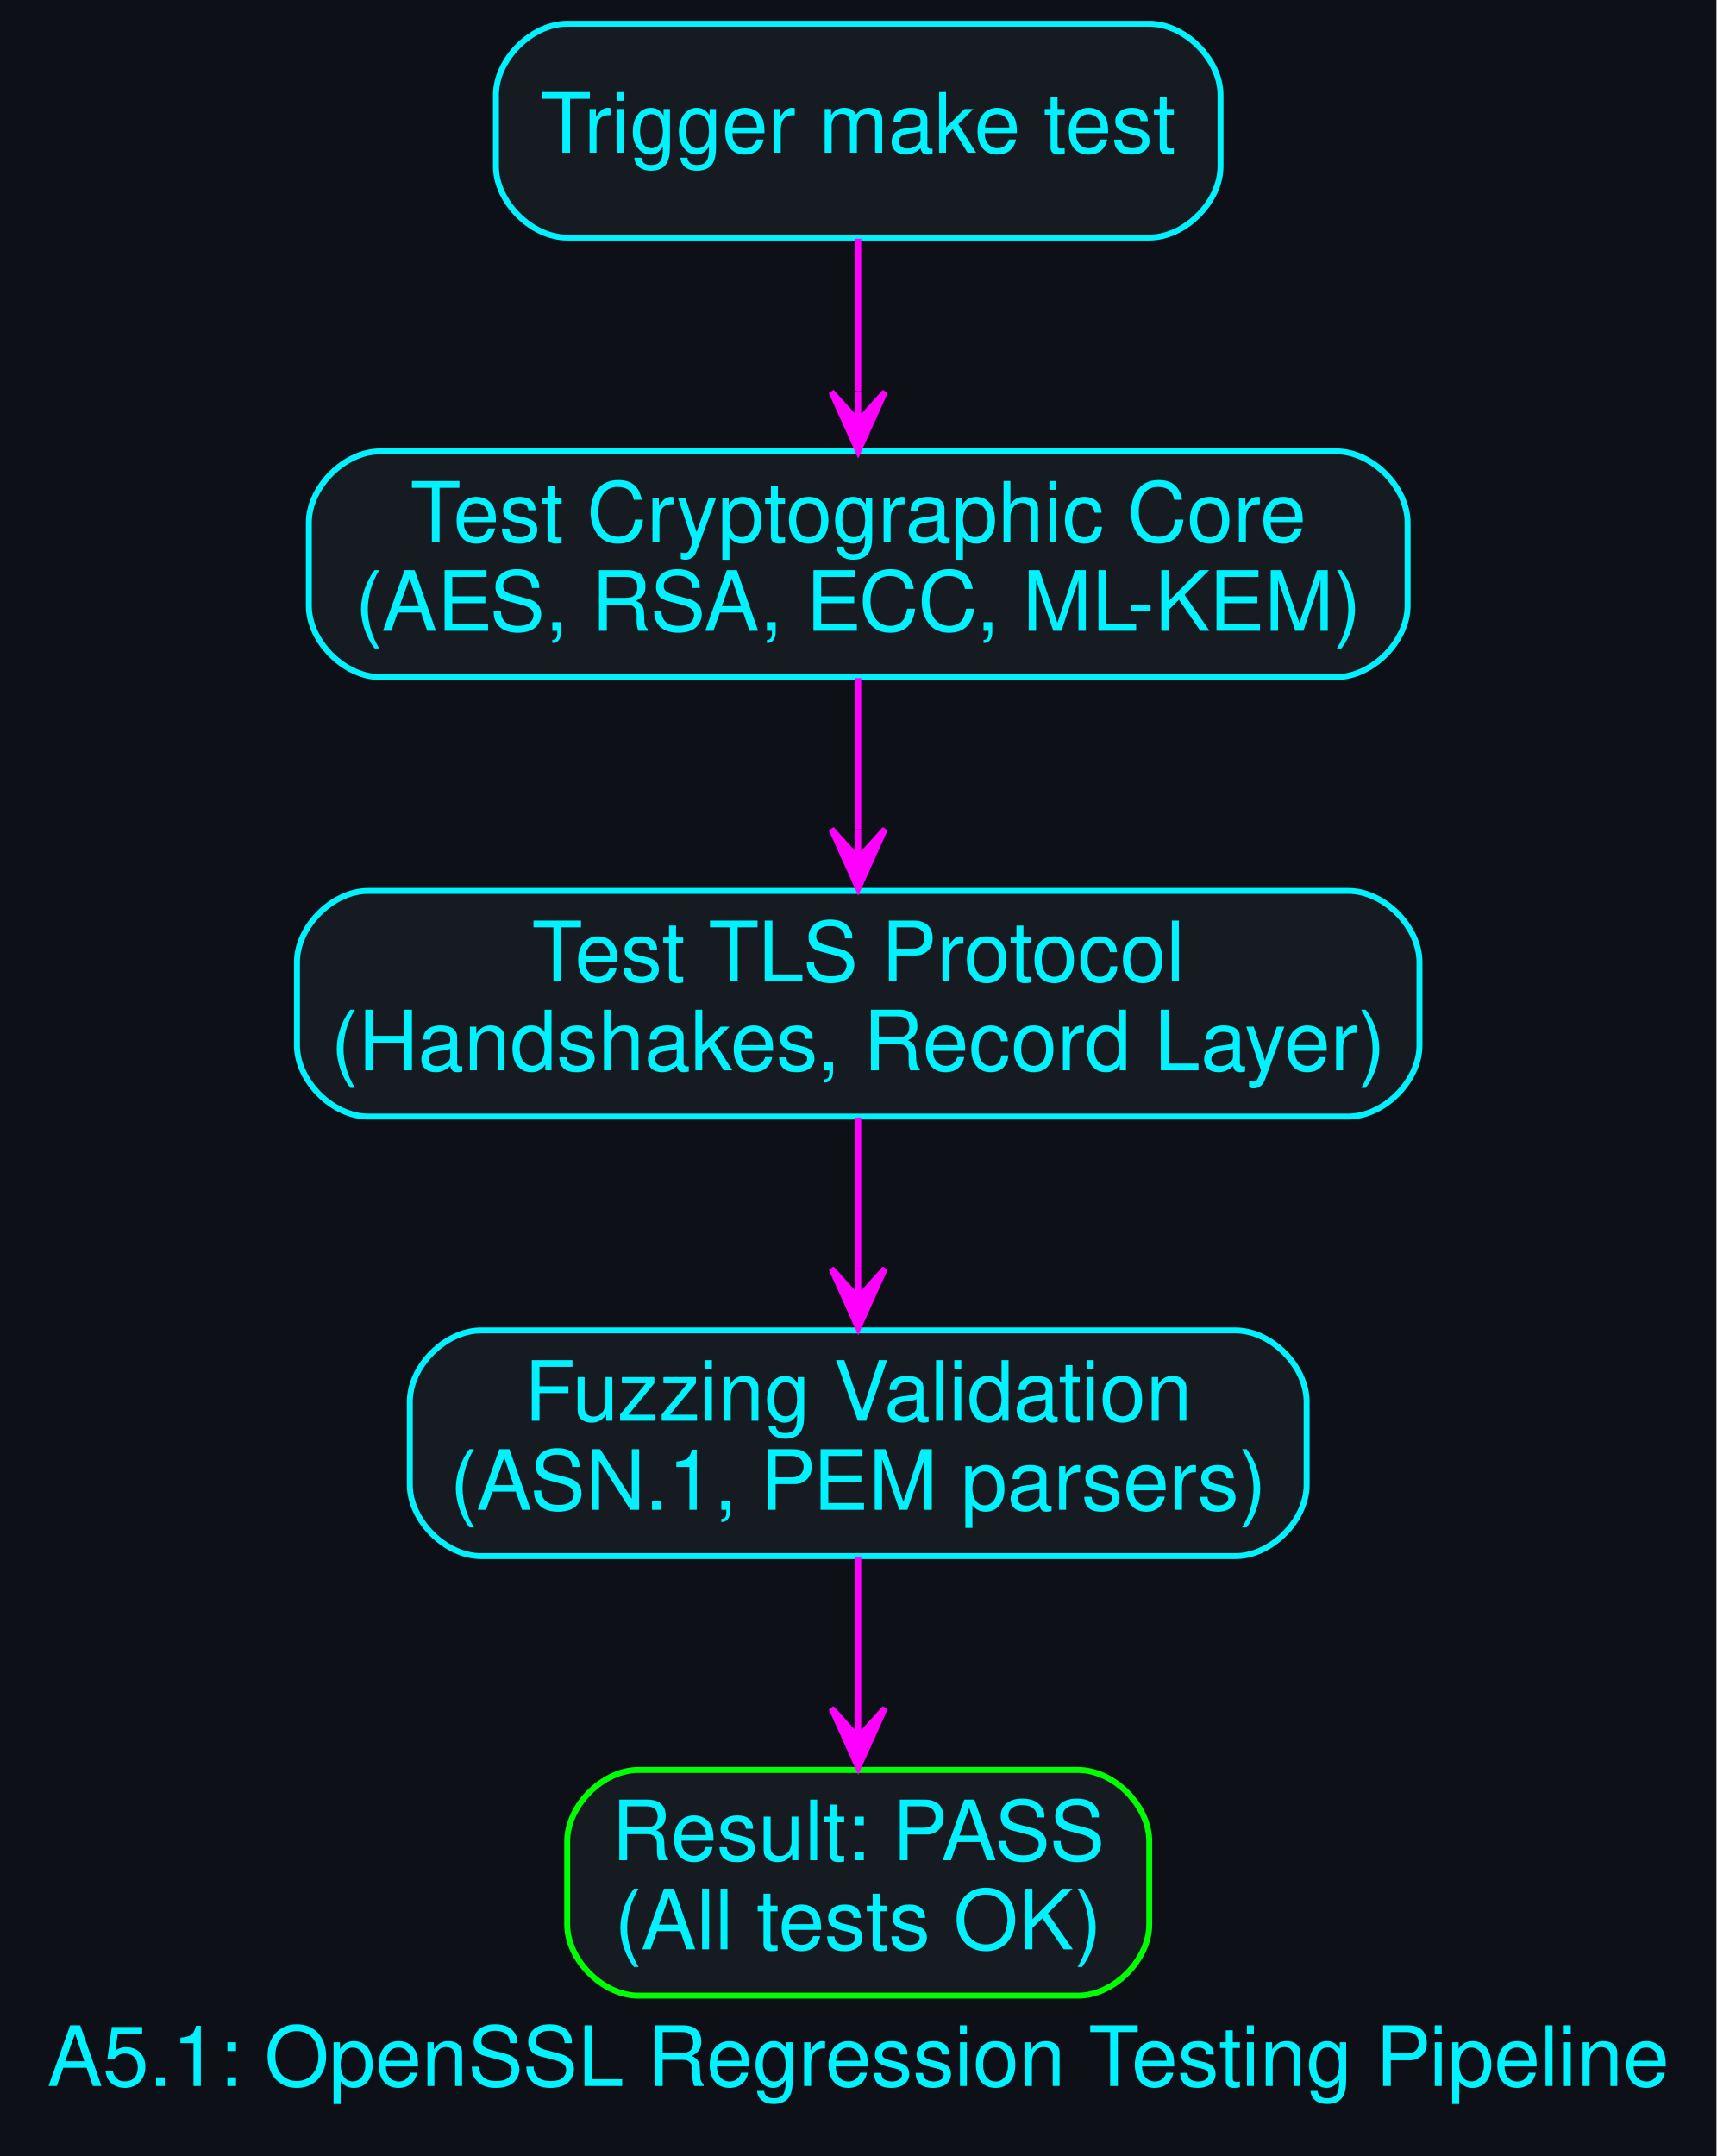
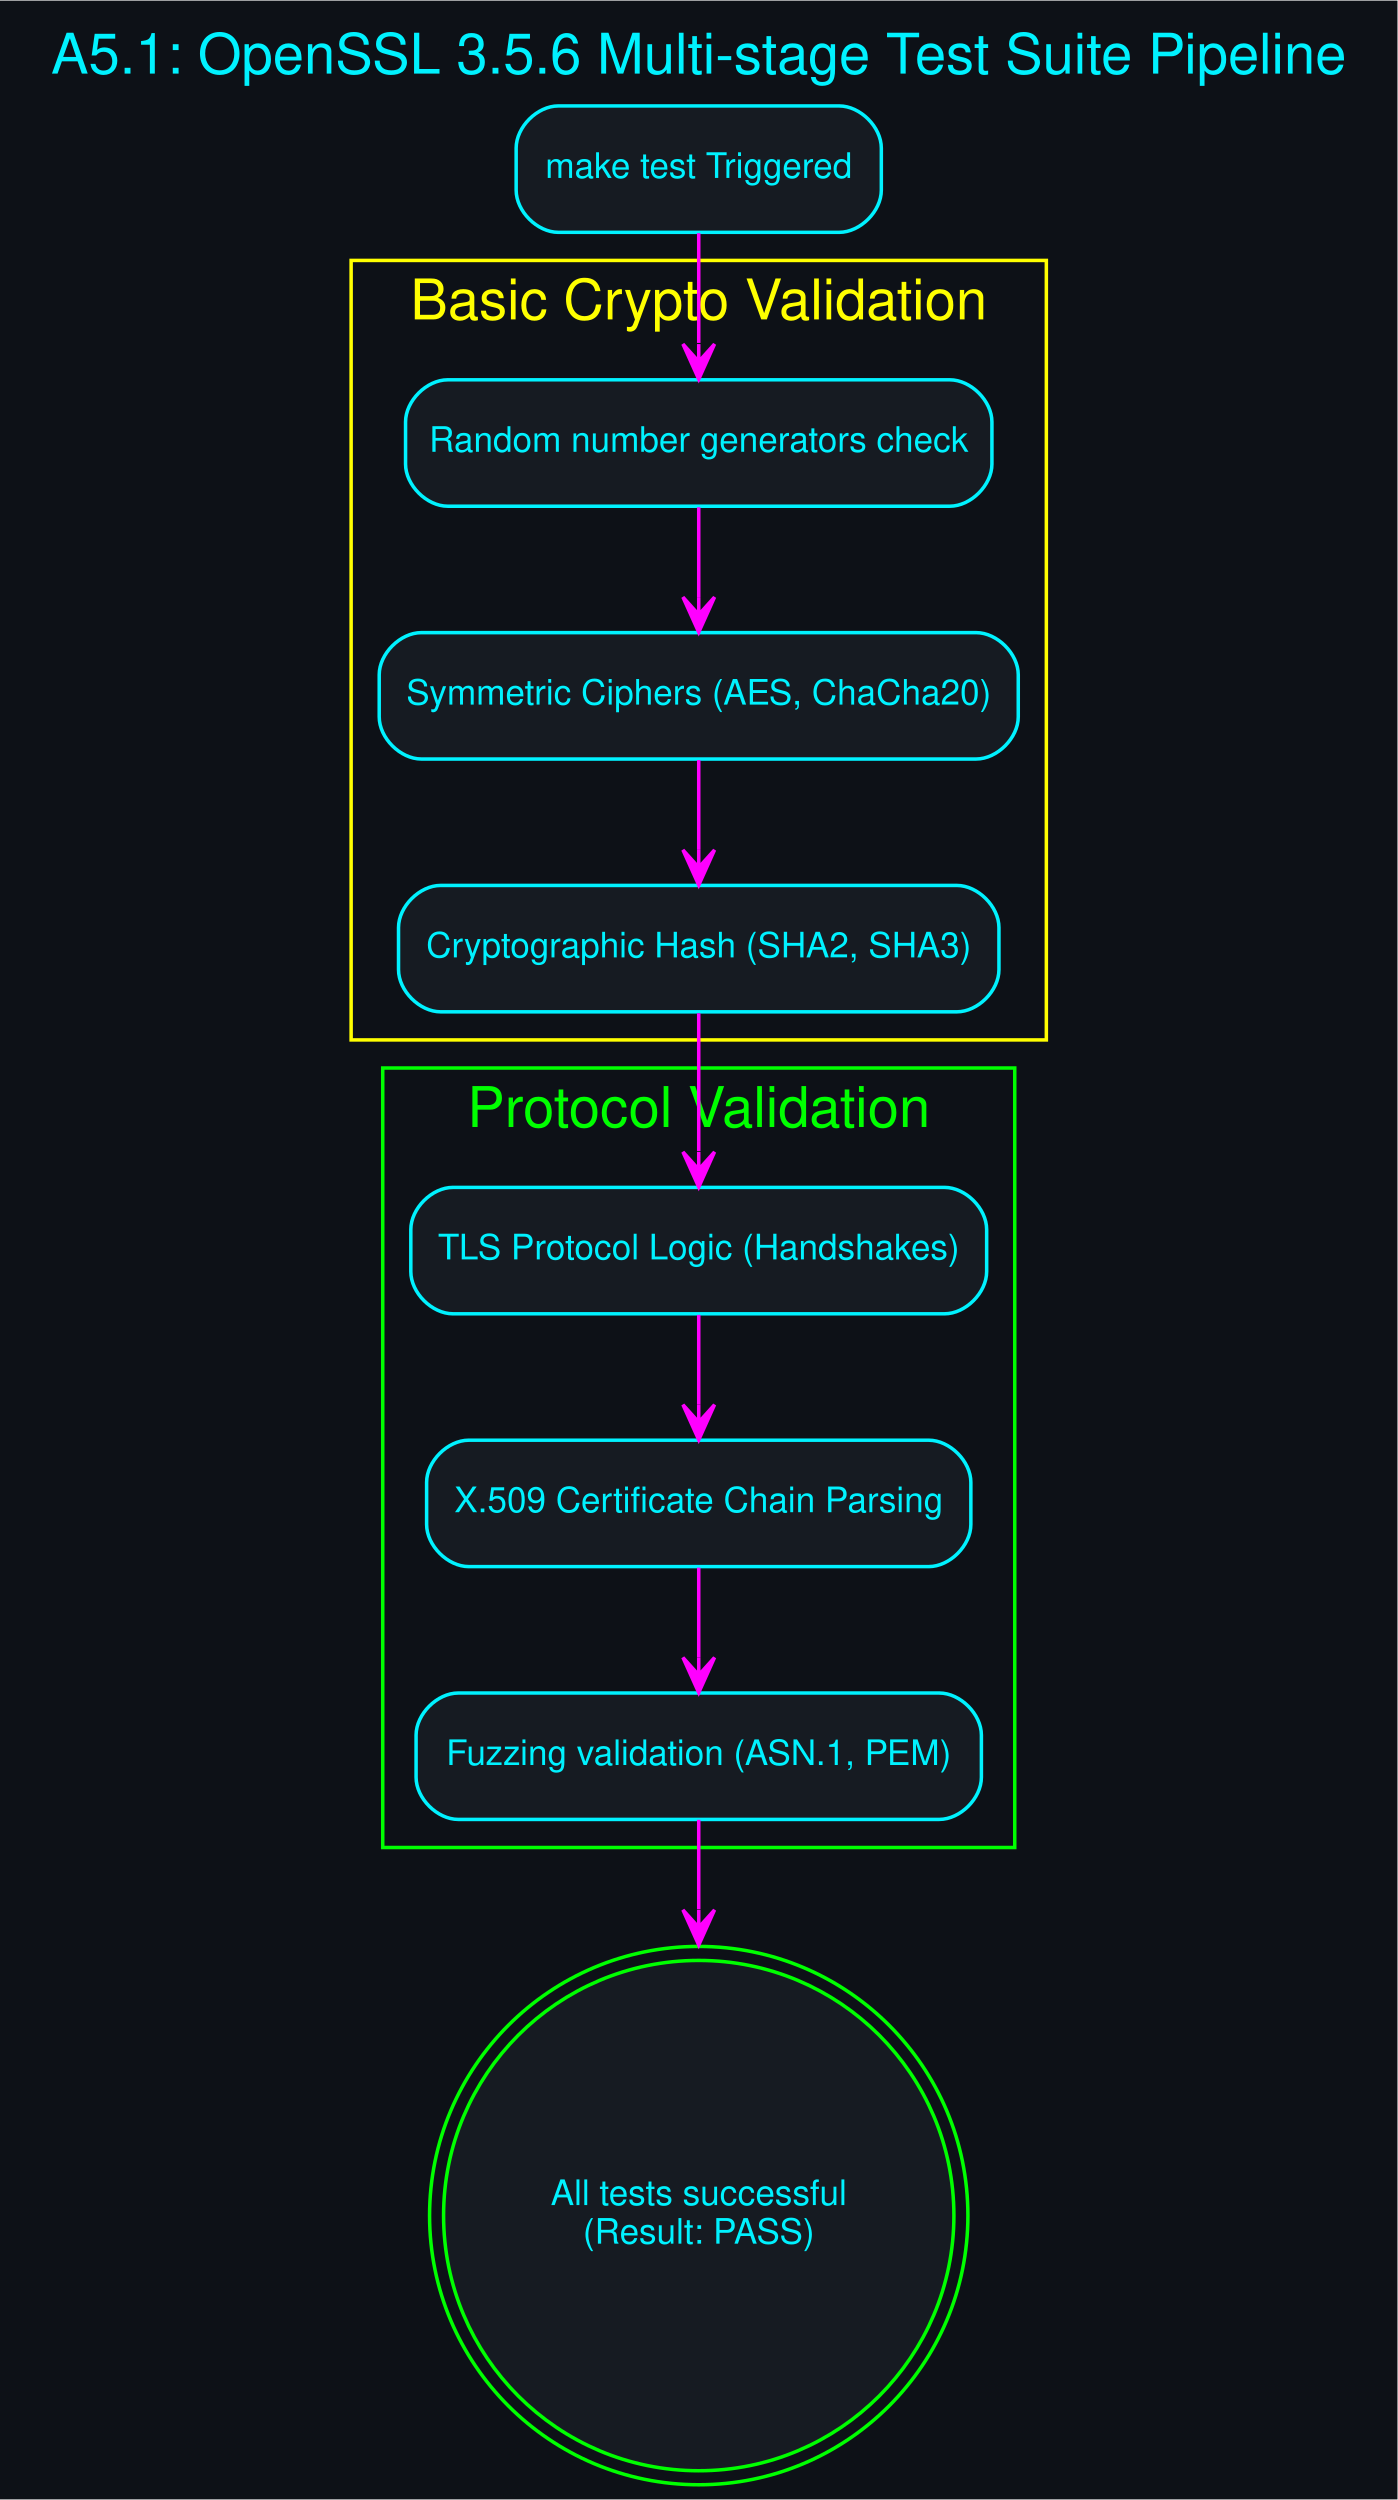
- <svg xmlns="http://www.w3.org/2000/svg" width="289pt" height="363pt" viewBox="0.00 0.00 289.00 363.00">
-   <g id="graph0" class="graph" transform="scale(1 1) rotate(0) translate(4 359)">
-     <polygon fill="#0d1117" stroke="transparent" points="-4,4 -4,-359 285,-359 285,4 -4,4" />
-     <text text-anchor="middle" x="140.5" y="-7.8" font-family="Helvetica,sans-Serif" font-size="14.00" fill="#00f2ff">A5.1: OpenSSL Regression Testing Pipeline</text>
+ <svg xmlns="http://www.w3.org/2000/svg" width="398pt" height="712pt" viewBox="0.00 0.00 398.00 711.66">
+   <g id="graph0" class="graph" transform="scale(1 1) rotate(0) translate(4 707.66)">
+     <polygon fill="#0d1117" stroke="transparent" points="-4,4 -4,-707.66 394,-707.66 394,4 -4,4" />
+     <text text-anchor="middle" x="195" y="-686.86" font-family="Helvetica,sans-Serif" font-size="16.00" fill="#00f2ff">A5.1: OpenSSL 3.5.6 Multi-stage Test Suite Pipeline</text>
+     <g id="clust1" class="cluster">
+       <polygon fill="#0d1117" stroke="#ffff00" points="96,-411.66 96,-633.66 294,-633.66 294,-411.66 96,-411.66" />
+       <text text-anchor="middle" x="195" y="-616.86" font-family="Helvetica,sans-Serif" font-size="16.00" fill="#ffff00">Basic Crypto Validation</text>
+     </g>
+     <g id="clust2" class="cluster">
+       <polygon fill="#0d1117" stroke="#00ff00" points="105,-181.66 105,-403.66 285,-403.66 285,-181.66 105,-181.66" />
+       <text text-anchor="middle" x="195" y="-386.86" font-family="Helvetica,sans-Serif" font-size="16.00" fill="#00ff00">Protocol Validation</text>
+     </g>
    <g id="node1" class="node">
-       <path fill="#161b22" stroke="#00f2ff" d="M189.5,-355C189.5,-355 91.5,-355 91.5,-355 85.5,-355 79.5,-349 79.5,-343 79.5,-343 79.5,-331 79.5,-331 79.5,-325 85.5,-319 91.5,-319 91.5,-319 189.5,-319 189.5,-319 195.5,-319 201.5,-325 201.5,-331 201.5,-331 201.5,-343 201.5,-343 201.5,-349 195.5,-355 189.5,-355" />
-       <text text-anchor="middle" x="140.5" y="-333.3" font-family="Helvetica,sans-Serif" font-size="14.00" fill="#00f2ff">Trigger make test</text>
+       <path fill="#161b22" stroke="#00f2ff" d="M266.5,-599.66C266.5,-599.66 123.5,-599.66 123.5,-599.66 117.5,-599.66 111.5,-593.66 111.5,-587.66 111.5,-587.66 111.5,-575.66 111.5,-575.66 111.5,-569.66 117.5,-563.66 123.5,-563.66 123.5,-563.66 266.5,-563.66 266.5,-563.66 272.5,-563.66 278.5,-569.66 278.5,-575.66 278.5,-575.66 278.5,-587.66 278.5,-587.66 278.5,-593.66 272.5,-599.66 266.5,-599.66" />
+       <text text-anchor="middle" x="195" y="-579.16" font-family="Helvetica,sans-Serif" font-size="10.00" fill="#00f2ff">Random number generators check</text>
    </g>
    <g id="node2" class="node">
-       <path fill="#161b22" stroke="#00f2ff" d="M221,-283C221,-283 60,-283 60,-283 54,-283 48,-277 48,-271 48,-271 48,-257 48,-257 48,-251 54,-245 60,-245 60,-245 221,-245 221,-245 227,-245 233,-251 233,-257 233,-257 233,-271 233,-271 233,-277 227,-283 221,-283" />
-       <text text-anchor="middle" x="140.5" y="-267.8" font-family="Helvetica,sans-Serif" font-size="14.00" fill="#00f2ff">Test Cryptographic Core</text>
-       <text text-anchor="middle" x="140.5" y="-252.8" font-family="Helvetica,sans-Serif" font-size="14.00" fill="#00f2ff">(AES, RSA, ECC, ML-KEM)</text>
+       <path fill="#161b22" stroke="#00f2ff" d="M274,-527.66C274,-527.66 116,-527.66 116,-527.66 110,-527.66 104,-521.66 104,-515.66 104,-515.66 104,-503.66 104,-503.66 104,-497.66 110,-491.66 116,-491.66 116,-491.66 274,-491.66 274,-491.66 280,-491.66 286,-497.66 286,-503.66 286,-503.66 286,-515.66 286,-515.66 286,-521.66 280,-527.66 274,-527.66" />
+       <text text-anchor="middle" x="195" y="-507.16" font-family="Helvetica,sans-Serif" font-size="10.00" fill="#00f2ff">Symmetric Ciphers (AES, ChaCha20)</text>
+     </g>
+     <g id="edge2" class="edge">
+       <path fill="none" stroke="#ff00ff" d="M195,-563.36C195,-555.65 195,-546.38 195,-537.78" />
+       <polygon fill="#ff00ff" stroke="#ff00ff" points="195,-527.77 199.5,-537.77 195,-532.77 195,-537.77 195,-537.77 195,-537.77 195,-532.77 190.5,-537.77 195,-527.77 195,-527.77" />
+     </g>
+     <g id="node3" class="node">
+       <path fill="#161b22" stroke="#00f2ff" d="M268.5,-455.66C268.5,-455.66 121.5,-455.66 121.5,-455.66 115.5,-455.66 109.5,-449.66 109.5,-443.66 109.5,-443.66 109.5,-431.66 109.5,-431.66 109.5,-425.66 115.5,-419.66 121.5,-419.66 121.5,-419.66 268.5,-419.66 268.5,-419.66 274.5,-419.66 280.5,-425.66 280.5,-431.66 280.5,-431.66 280.5,-443.66 280.5,-443.66 280.5,-449.66 274.5,-455.66 268.5,-455.66" />
+       <text text-anchor="middle" x="195" y="-435.16" font-family="Helvetica,sans-Serif" font-size="10.00" fill="#00f2ff">Cryptographic Hash (SHA2, SHA3)</text>
+     </g>
+     <g id="edge3" class="edge">
+       <path fill="none" stroke="#ff00ff" d="M195,-491.36C195,-483.65 195,-474.38 195,-465.78" />
+       <polygon fill="#ff00ff" stroke="#ff00ff" points="195,-455.77 199.5,-465.77 195,-460.77 195,-465.77 195,-465.77 195,-465.77 195,-460.77 190.5,-465.77 195,-455.77 195,-455.77" />
+     </g>
+     <g id="node4" class="node">
+       <path fill="#161b22" stroke="#00f2ff" d="M265,-369.66C265,-369.66 125,-369.66 125,-369.66 119,-369.66 113,-363.66 113,-357.66 113,-357.66 113,-345.66 113,-345.66 113,-339.66 119,-333.66 125,-333.66 125,-333.66 265,-333.66 265,-333.66 271,-333.66 277,-339.66 277,-345.66 277,-345.66 277,-357.66 277,-357.66 277,-363.66 271,-369.66 265,-369.66" />
+       <text text-anchor="middle" x="195" y="-349.16" font-family="Helvetica,sans-Serif" font-size="10.00" fill="#00f2ff">TLS Protocol Logic (Handshakes)</text>
+     </g>
+     <g id="edge4" class="edge">
+       <path fill="none" stroke="#ff00ff" d="M195,-419.26C195,-407.92 195,-392.89 195,-379.98" />
+       <polygon fill="#ff00ff" stroke="#ff00ff" points="195,-369.76 199.5,-379.76 195,-374.76 195,-379.76 195,-379.76 195,-379.76 195,-374.76 190.5,-379.76 195,-369.76 195,-369.76" />
+     </g>
+     <g id="node5" class="node">
+       <path fill="#161b22" stroke="#00f2ff" d="M260.5,-297.66C260.5,-297.66 129.5,-297.66 129.5,-297.66 123.5,-297.66 117.5,-291.66 117.5,-285.66 117.5,-285.66 117.5,-273.66 117.5,-273.66 117.5,-267.66 123.5,-261.66 129.5,-261.66 129.5,-261.66 260.5,-261.66 260.5,-261.66 266.5,-261.66 272.5,-267.66 272.5,-273.66 272.5,-273.66 272.5,-285.66 272.5,-285.66 272.5,-291.66 266.5,-297.66 260.5,-297.66" />
+       <text text-anchor="middle" x="195" y="-277.16" font-family="Helvetica,sans-Serif" font-size="10.00" fill="#00f2ff">X.509 Certificate Chain Parsing</text>
+     </g>
+     <g id="edge5" class="edge">
+       <path fill="none" stroke="#ff00ff" d="M195,-333.36C195,-325.65 195,-316.38 195,-307.78" />
+       <polygon fill="#ff00ff" stroke="#ff00ff" points="195,-297.77 199.5,-307.77 195,-302.77 195,-307.77 195,-307.77 195,-307.77 195,-302.77 190.5,-307.77 195,-297.77 195,-297.77" />
+     </g>
+     <g id="node6" class="node">
+       <path fill="#161b22" stroke="#00f2ff" d="M263.5,-225.66C263.5,-225.66 126.5,-225.66 126.5,-225.66 120.5,-225.66 114.5,-219.66 114.5,-213.66 114.5,-213.66 114.5,-201.66 114.5,-201.66 114.5,-195.66 120.5,-189.66 126.5,-189.66 126.5,-189.66 263.5,-189.66 263.5,-189.66 269.5,-189.66 275.5,-195.66 275.5,-201.66 275.5,-201.66 275.5,-213.66 275.5,-213.66 275.5,-219.66 269.5,-225.66 263.5,-225.66" />
+       <text text-anchor="middle" x="195" y="-205.16" font-family="Helvetica,sans-Serif" font-size="10.00" fill="#00f2ff">Fuzzing validation (ASN.1, PEM)</text>
+     </g>
+     <g id="edge6" class="edge">
+       <path fill="none" stroke="#ff00ff" d="M195,-261.36C195,-253.65 195,-244.38 195,-235.78" />
+       <polygon fill="#ff00ff" stroke="#ff00ff" points="195,-225.77 199.5,-235.77 195,-230.77 195,-235.77 195,-235.77 195,-235.77 195,-230.77 190.5,-235.77 195,-225.77 195,-225.77" />
+     </g>
+     <g id="node8" class="node">
+       <ellipse fill="#161b22" stroke="#00ff00" cx="195" cy="-76.83" rx="72.67" ry="72.67" />
+       <ellipse fill="none" stroke="#00ff00" cx="195" cy="-76.83" rx="76.66" ry="76.66" />
+       <text text-anchor="middle" x="195" y="-79.83" font-family="Helvetica,sans-Serif" font-size="10.00" fill="#00f2ff">All tests successful</text>
+       <text text-anchor="middle" x="195" y="-68.83" font-family="Helvetica,sans-Serif" font-size="10.00" fill="#00f2ff">(Result: PASS)</text>
+     </g>
+     <g id="edge7" class="edge">
+       <path fill="none" stroke="#ff00ff" d="M195,-189.56C195,-182.44 195,-173.62 195,-164.06" />
+       <polygon fill="#ff00ff" stroke="#ff00ff" points="195,-153.89 199.5,-163.89 195,-158.89 195,-163.89 195,-163.89 195,-163.89 195,-158.89 190.5,-163.89 195,-153.89 195,-153.89" />
+     </g>
+     <g id="node7" class="node">
+       <path fill="#161b22" stroke="#00f2ff" d="M235,-677.66C235,-677.66 155,-677.66 155,-677.66 149,-677.66 143,-671.66 143,-665.66 143,-665.66 143,-653.66 143,-653.66 143,-647.66 149,-641.66 155,-641.66 155,-641.66 235,-641.66 235,-641.66 241,-641.66 247,-647.66 247,-653.66 247,-653.66 247,-665.66 247,-665.66 247,-671.66 241,-677.66 235,-677.66" />
+       <text text-anchor="middle" x="195" y="-657.16" font-family="Helvetica,sans-Serif" font-size="10.00" fill="#00f2ff">make test Triggered</text>
    </g>
    <g id="edge1" class="edge">
-       <path fill="none" stroke="#ff00ff" d="M140.5,-318.81C140.5,-311.11 140.5,-301.82 140.5,-293.15" />
-       <polygon fill="#ff00ff" stroke="#ff00ff" points="140.5,-283.02 145,-293.02 140.5,-288.02 140.5,-293.02 140.5,-293.02 140.5,-293.02 140.5,-288.02 136,-293.02 140.5,-283.02 140.5,-283.02" />
-     </g>
-     <g id="node3" class="node">
-       <path fill="#161b22" stroke="#00f2ff" d="M223,-209C223,-209 58,-209 58,-209 52,-209 46,-203 46,-197 46,-197 46,-183 46,-183 46,-177 52,-171 58,-171 58,-171 223,-171 223,-171 229,-171 235,-177 235,-183 235,-183 235,-197 235,-197 235,-203 229,-209 223,-209" />
-       <text text-anchor="middle" x="140.5" y="-193.8" font-family="Helvetica,sans-Serif" font-size="14.00" fill="#00f2ff">Test TLS Protocol</text>
-       <text text-anchor="middle" x="140.5" y="-178.8" font-family="Helvetica,sans-Serif" font-size="14.00" fill="#00f2ff">(Handshakes, Record Layer)</text>
-     </g>
-     <g id="edge2" class="edge">
-       <path fill="none" stroke="#ff00ff" d="M140.5,-244.83C140.5,-237.13 140.5,-227.97 140.5,-219.42" />
-       <polygon fill="#ff00ff" stroke="#ff00ff" points="140.5,-209.41 145,-219.41 140.5,-214.41 140.5,-219.41 140.5,-219.41 140.5,-219.41 140.5,-214.41 136,-219.41 140.5,-209.41 140.5,-209.41" />
-     </g>
-     <g id="node4" class="node">
-       <path fill="#161b22" stroke="#00f2ff" d="M204,-135C204,-135 77,-135 77,-135 71,-135 65,-129 65,-123 65,-123 65,-109 65,-109 65,-103 71,-97 77,-97 77,-97 204,-97 204,-97 210,-97 216,-103 216,-109 216,-109 216,-123 216,-123 216,-129 210,-135 204,-135" />
-       <text text-anchor="middle" x="140.5" y="-119.8" font-family="Helvetica,sans-Serif" font-size="14.00" fill="#00f2ff">Fuzzing Validation</text>
-       <text text-anchor="middle" x="140.5" y="-104.8" font-family="Helvetica,sans-Serif" font-size="14.00" fill="#00f2ff">(ASN.1, PEM parsers)</text>
-     </g>
-     <g id="edge3" class="edge">
-       <path fill="none" stroke="#ff00ff" d="M140.5,-170.83C140.5,-163.13 140.5,-153.97 140.5,-145.42" />
-       <polygon fill="#ff00ff" stroke="#ff00ff" points="140.5,-135.41 145,-145.41 140.5,-140.41 140.5,-145.41 140.5,-145.41 140.5,-145.41 140.5,-140.41 136,-145.41 140.5,-135.41 140.5,-135.41" />
-     </g>
-     <g id="node5" class="node">
-       <path fill="#161b22" stroke="#00ff00" d="M177.5,-61C177.5,-61 103.5,-61 103.5,-61 97.5,-61 91.5,-55 91.5,-49 91.5,-49 91.5,-35 91.5,-35 91.5,-29 97.5,-23 103.5,-23 103.5,-23 177.5,-23 177.5,-23 183.5,-23 189.5,-29 189.5,-35 189.5,-35 189.5,-49 189.5,-49 189.5,-55 183.5,-61 177.5,-61" />
-       <text text-anchor="middle" x="140.5" y="-45.8" font-family="Helvetica,sans-Serif" font-size="14.00" fill="#00f2ff">Result: PASS</text>
-       <text text-anchor="middle" x="140.5" y="-30.8" font-family="Helvetica,sans-Serif" font-size="14.00" fill="#00f2ff">(All tests OK)</text>
-     </g>
-     <g id="edge4" class="edge">
-       <path fill="none" stroke="#ff00ff" d="M140.5,-96.83C140.5,-89.13 140.5,-79.97 140.5,-71.42" />
-       <polygon fill="#ff00ff" stroke="#ff00ff" points="140.5,-61.41 145,-71.41 140.5,-66.41 140.5,-71.41 140.5,-71.41 140.5,-71.41 140.5,-66.41 136,-71.41 140.5,-61.41 140.5,-61.41" />
+       <path fill="none" stroke="#ff00ff" d="M195,-641.42C195,-632.19 195,-620.6 195,-610.16" />
+       <polygon fill="#ff00ff" stroke="#ff00ff" points="195,-599.84 199.5,-609.84 195,-604.84 195,-609.84 195,-609.84 195,-609.84 195,-604.84 190.5,-609.84 195,-599.84 195,-599.84" />
    </g>
  </g>
</svg>
